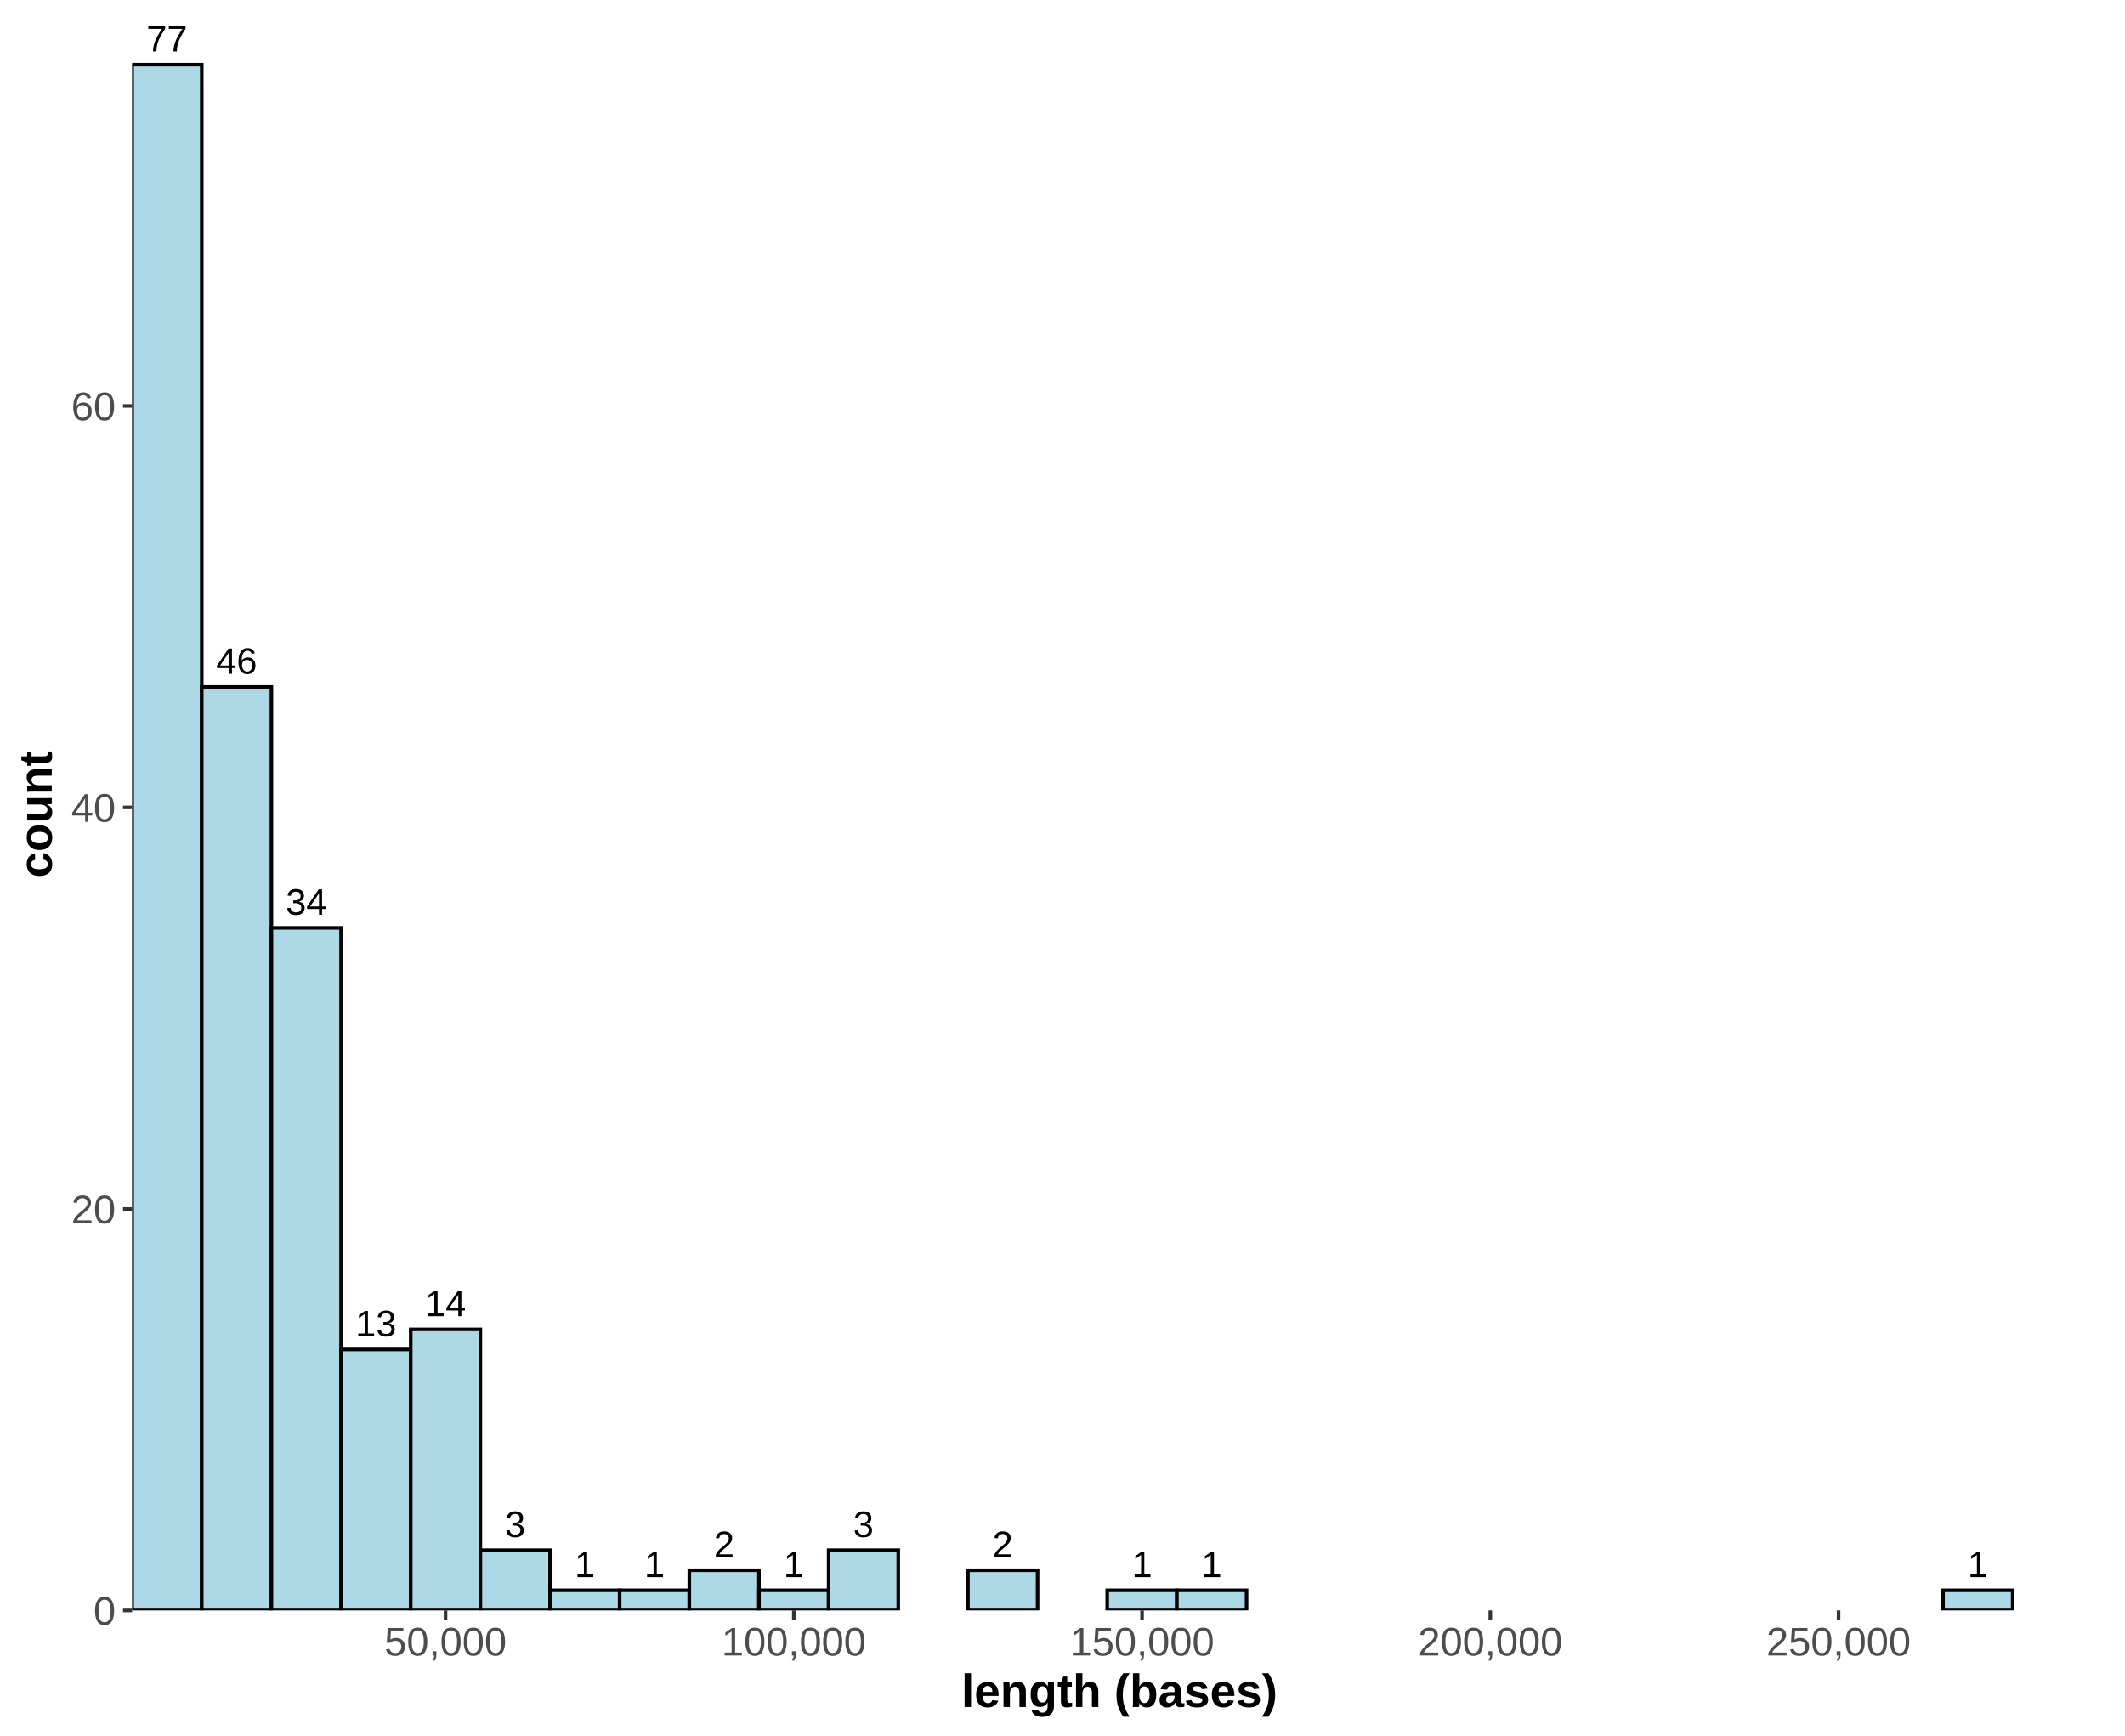
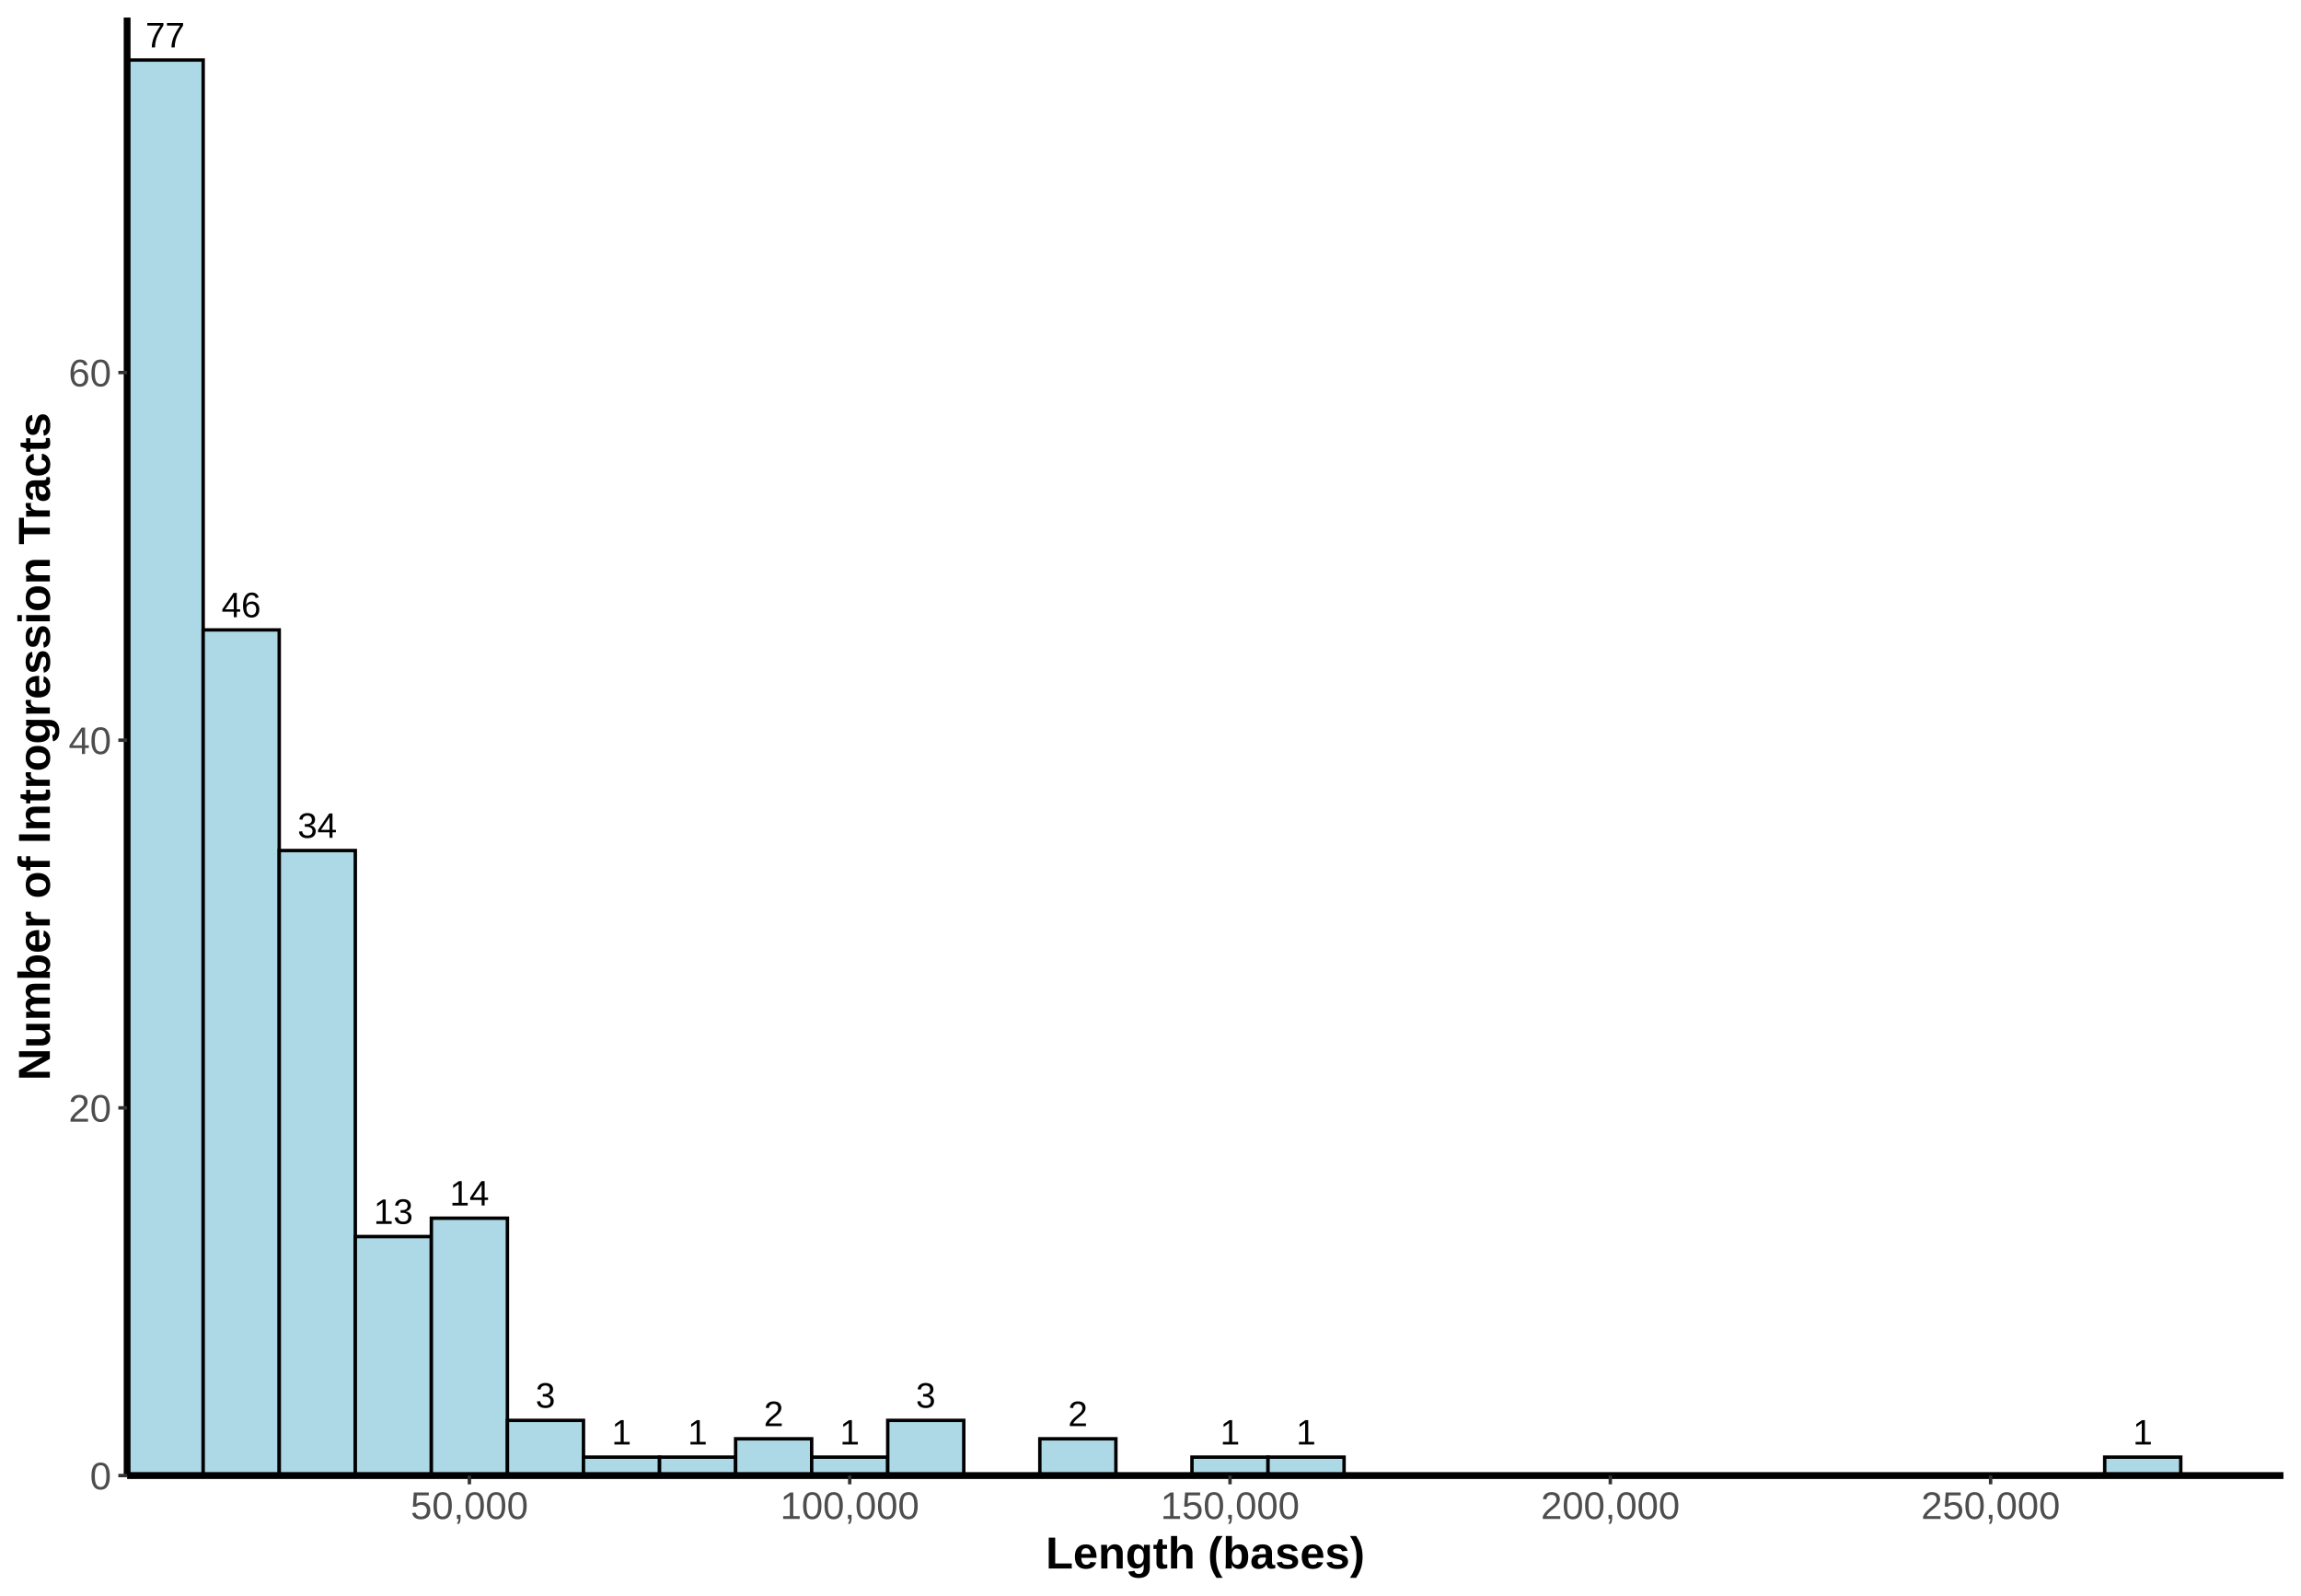
- <svg xmlns="http://www.w3.org/2000/svg" class="svglite" width="638.00pt" height="521.00pt" viewBox="0 0 638.00 521.00">
+ <svg xmlns="http://www.w3.org/2000/svg" class="svglite" width="718.00pt" height="498.00pt" viewBox="0 0 718.00 498.00">
  <defs>
    <style type="text/css">
    .svglite line, .svglite polyline, .svglite polygon, .svglite path, .svglite rect, .svglite circle {
      fill: none;
      stroke: #000000;
      stroke-linecap: round;
      stroke-linejoin: round;
      stroke-miterlimit: 10.00;
    }
    .svglite text {
      white-space: pre;
    }
  </style>
  </defs>
  <rect width="100%" height="100%" style="stroke: none; fill: #FFFFFF;" />
  <defs>
-     <clipPath id="cpMC4wMHw2MzguMDB8MC4wMHw1MjEuMDA=">
-       <rect x="0.00" y="0.00" width="638.00" height="521.00" />
+     <clipPath id="cpMC4wMHw3MTguMDB8MC4wMHw0OTguMDA=">
+       <rect x="0.00" y="0.00" width="718.00" height="498.00" />
    </clipPath>
  </defs>
-   <g clip-path="url(#cpMC4wMHw2MzguMDB8MC4wMHw1MjEuMDA=)">
-     <rect x="0" y="0.00" width="638.00" height="521.00" style="stroke-width: 1.07; stroke: #FFFFFF; fill: #FFFFFF;" />
+   <g clip-path="url(#cpMC4wMHw3MTguMDB8MC4wMHw0OTguMDA=)">
+     <rect x="0" y="-0" width="718.00" height="498.00" style="stroke-width: 1.07; stroke: #FFFFFF; fill: #FFFFFF;" />
  </g>
  <defs>
-     <clipPath id="cpMzkuNjd8NjMyLjUyfDUuNDh8NDgzLjQy">
-       <rect x="39.67" y="5.48" width="592.85" height="477.94" />
+     <clipPath id="cpMzkuNjd8NzEyLjUyfDUuNDh8NDYwLjQy">
+       <rect x="39.67" y="5.48" width="672.85" height="454.94" />
    </clipPath>
  </defs>
-   <g clip-path="url(#cpMzkuNjd8NjMyLjUyfDUuNDh8NDgzLjQy)">
-     <polyline points="39.67,423.16 632.52,423.16 " style="stroke-width: 0.53; stroke: #FFFFFF; stroke-linecap: butt;" />
-     <polyline points="39.67,302.63 632.52,302.63 " style="stroke-width: 0.53; stroke: #FFFFFF; stroke-linecap: butt;" />
-     <polyline points="39.67,182.11 632.52,182.11 " style="stroke-width: 0.53; stroke: #FFFFFF; stroke-linecap: butt;" />
-     <polyline points="39.67,61.58 632.52,61.58 " style="stroke-width: 0.53; stroke: #FFFFFF; stroke-linecap: butt;" />
-     <polyline points="81.49,483.42 81.49,5.48 " style="stroke-width: 0.53; stroke: #FFFFFF; stroke-linecap: butt;" />
-     <polyline points="186.05,483.42 186.05,5.48 " style="stroke-width: 0.53; stroke: #FFFFFF; stroke-linecap: butt;" />
-     <polyline points="290.61,483.42 290.61,5.48 " style="stroke-width: 0.53; stroke: #FFFFFF; stroke-linecap: butt;" />
-     <polyline points="395.17,483.42 395.17,5.48 " style="stroke-width: 0.53; stroke: #FFFFFF; stroke-linecap: butt;" />
-     <polyline points="499.73,483.42 499.73,5.48 " style="stroke-width: 0.53; stroke: #FFFFFF; stroke-linecap: butt;" />
-     <polyline points="604.29,483.42 604.29,5.48 " style="stroke-width: 0.53; stroke: #FFFFFF; stroke-linecap: butt;" />
-     <polyline points="39.67,483.42 632.52,483.42 " style="stroke-width: 1.07; stroke: #FFFFFF; stroke-linecap: butt;" />
-     <polyline points="39.67,362.90 632.52,362.90 " style="stroke-width: 1.07; stroke: #FFFFFF; stroke-linecap: butt;" />
-     <polyline points="39.67,242.37 632.52,242.37 " style="stroke-width: 1.07; stroke: #FFFFFF; stroke-linecap: butt;" />
-     <polyline points="39.67,121.85 632.52,121.85 " style="stroke-width: 1.07; stroke: #FFFFFF; stroke-linecap: butt;" />
-     <polyline points="133.77,483.42 133.77,5.48 " style="stroke-width: 1.07; stroke: #FFFFFF; stroke-linecap: butt;" />
-     <polyline points="238.33,483.42 238.33,5.48 " style="stroke-width: 1.07; stroke: #FFFFFF; stroke-linecap: butt;" />
-     <polyline points="342.89,483.42 342.89,5.48 " style="stroke-width: 1.07; stroke: #FFFFFF; stroke-linecap: butt;" />
-     <polyline points="447.45,483.42 447.45,5.48 " style="stroke-width: 1.07; stroke: #FFFFFF; stroke-linecap: butt;" />
-     <polyline points="552.01,483.42 552.01,5.48 " style="stroke-width: 1.07; stroke: #FFFFFF; stroke-linecap: butt;" />
-     <rect x="39.67" y="19.40" width="20.91" height="464.02" style="stroke-width: 1.07; stroke-linecap: butt; stroke-linejoin: miter; fill: #ADD8E6;" />
-     <rect x="60.58" y="206.21" width="20.91" height="277.21" style="stroke-width: 1.07; stroke-linecap: butt; stroke-linejoin: miter; fill: #ADD8E6;" />
-     <rect x="81.49" y="278.53" width="20.91" height="204.89" style="stroke-width: 1.07; stroke-linecap: butt; stroke-linejoin: miter; fill: #ADD8E6;" />
-     <rect x="102.40" y="405.08" width="20.91" height="78.34" style="stroke-width: 1.07; stroke-linecap: butt; stroke-linejoin: miter; fill: #ADD8E6;" />
-     <rect x="123.32" y="399.05" width="20.91" height="84.37" style="stroke-width: 1.07; stroke-linecap: butt; stroke-linejoin: miter; fill: #ADD8E6;" />
-     <rect x="144.23" y="465.34" width="20.91" height="18.08" style="stroke-width: 1.07; stroke-linecap: butt; stroke-linejoin: miter; fill: #ADD8E6;" />
-     <rect x="165.14" y="477.39" width="20.91" height="6.03" style="stroke-width: 1.07; stroke-linecap: butt; stroke-linejoin: miter; fill: #ADD8E6;" />
-     <rect x="186.05" y="477.39" width="20.91" height="6.03" style="stroke-width: 1.07; stroke-linecap: butt; stroke-linejoin: miter; fill: #ADD8E6;" />
-     <rect x="206.96" y="471.37" width="20.91" height="12.05" style="stroke-width: 1.07; stroke-linecap: butt; stroke-linejoin: miter; fill: #ADD8E6;" />
-     <rect x="227.88" y="477.39" width="20.91" height="6.03" style="stroke-width: 1.07; stroke-linecap: butt; stroke-linejoin: miter; fill: #ADD8E6;" />
-     <rect x="248.79" y="465.34" width="20.91" height="18.08" style="stroke-width: 1.07; stroke-linecap: butt; stroke-linejoin: miter; fill: #ADD8E6;" />
-     <rect x="269.70" y="483.42" width="20.91" height="0.00" style="stroke-width: 1.07; stroke-linecap: butt; stroke-linejoin: miter; fill: #ADD8E6;" />
-     <rect x="290.61" y="471.37" width="20.91" height="12.05" style="stroke-width: 1.07; stroke-linecap: butt; stroke-linejoin: miter; fill: #ADD8E6;" />
-     <rect x="311.52" y="483.42" width="20.91" height="0.00" style="stroke-width: 1.07; stroke-linecap: butt; stroke-linejoin: miter; fill: #ADD8E6;" />
-     <rect x="332.43" y="477.39" width="20.91" height="6.03" style="stroke-width: 1.07; stroke-linecap: butt; stroke-linejoin: miter; fill: #ADD8E6;" />
-     <rect x="353.35" y="477.39" width="20.91" height="6.03" style="stroke-width: 1.07; stroke-linecap: butt; stroke-linejoin: miter; fill: #ADD8E6;" />
-     <rect x="374.26" y="483.42" width="20.91" height="0.00" style="stroke-width: 1.07; stroke-linecap: butt; stroke-linejoin: miter; fill: #ADD8E6;" />
-     <rect x="395.17" y="483.42" width="20.91" height="0.00" style="stroke-width: 1.07; stroke-linecap: butt; stroke-linejoin: miter; fill: #ADD8E6;" />
-     <rect x="416.08" y="483.42" width="20.91" height="0.00" style="stroke-width: 1.07; stroke-linecap: butt; stroke-linejoin: miter; fill: #ADD8E6;" />
-     <rect x="436.99" y="483.42" width="20.91" height="0.00" style="stroke-width: 1.07; stroke-linecap: butt; stroke-linejoin: miter; fill: #ADD8E6;" />
-     <rect x="457.91" y="483.42" width="20.91" height="0.00" style="stroke-width: 1.07; stroke-linecap: butt; stroke-linejoin: miter; fill: #ADD8E6;" />
-     <rect x="478.82" y="483.42" width="20.91" height="0.00" style="stroke-width: 1.07; stroke-linecap: butt; stroke-linejoin: miter; fill: #ADD8E6;" />
-     <rect x="499.73" y="483.42" width="20.91" height="0.00" style="stroke-width: 1.07; stroke-linecap: butt; stroke-linejoin: miter; fill: #ADD8E6;" />
-     <rect x="520.64" y="483.42" width="20.91" height="0.00" style="stroke-width: 1.07; stroke-linecap: butt; stroke-linejoin: miter; fill: #ADD8E6;" />
-     <rect x="541.55" y="483.42" width="20.91" height="0.00" style="stroke-width: 1.07; stroke-linecap: butt; stroke-linejoin: miter; fill: #ADD8E6;" />
-     <rect x="562.47" y="483.42" width="20.91" height="0.00" style="stroke-width: 1.07; stroke-linecap: butt; stroke-linejoin: miter; fill: #ADD8E6;" />
-     <rect x="583.38" y="477.39" width="20.91" height="6.03" style="stroke-width: 1.07; stroke-linecap: butt; stroke-linejoin: miter; fill: #ADD8E6;" />
-     <text x="50.12" y="15.44" text-anchor="middle" style="font-size: 11.04px; font-family: &quot;Arial&quot;;" textLength="12.27px" lengthAdjust="spacingAndGlyphs">77</text>
-     <text x="71.04" y="202.26" text-anchor="middle" style="font-size: 11.04px; font-family: &quot;Arial&quot;;" textLength="12.27px" lengthAdjust="spacingAndGlyphs">46</text>
-     <text x="91.95" y="274.57" text-anchor="middle" style="font-size: 11.04px; font-family: &quot;Arial&quot;;" textLength="12.27px" lengthAdjust="spacingAndGlyphs">34</text>
-     <text x="112.86" y="401.12" text-anchor="middle" style="font-size: 11.04px; font-family: &quot;Arial&quot;;" textLength="12.27px" lengthAdjust="spacingAndGlyphs">13</text>
-     <text x="133.77" y="395.10" text-anchor="middle" style="font-size: 11.04px; font-family: &quot;Arial&quot;;" textLength="12.27px" lengthAdjust="spacingAndGlyphs">14</text>
-     <text x="154.68" y="461.38" text-anchor="middle" style="font-size: 11.04px; font-family: &quot;Arial&quot;;" textLength="6.13px" lengthAdjust="spacingAndGlyphs">3</text>
-     <text x="175.60" y="473.44" text-anchor="middle" style="font-size: 11.04px; font-family: &quot;Arial&quot;;" textLength="6.13px" lengthAdjust="spacingAndGlyphs">1</text>
-     <text x="196.51" y="473.44" text-anchor="middle" style="font-size: 11.04px; font-family: &quot;Arial&quot;;" textLength="6.13px" lengthAdjust="spacingAndGlyphs">1</text>
-     <text x="217.42" y="467.41" text-anchor="middle" style="font-size: 11.04px; font-family: &quot;Arial&quot;;" textLength="6.13px" lengthAdjust="spacingAndGlyphs">2</text>
-     <text x="238.33" y="473.44" text-anchor="middle" style="font-size: 11.04px; font-family: &quot;Arial&quot;;" textLength="6.13px" lengthAdjust="spacingAndGlyphs">1</text>
-     <text x="259.24" y="461.38" text-anchor="middle" style="font-size: 11.04px; font-family: &quot;Arial&quot;;" textLength="6.13px" lengthAdjust="spacingAndGlyphs">3</text>
-     <text x="301.07" y="467.41" text-anchor="middle" style="font-size: 11.04px; font-family: &quot;Arial&quot;;" textLength="6.13px" lengthAdjust="spacingAndGlyphs">2</text>
-     <text x="342.89" y="473.44" text-anchor="middle" style="font-size: 11.04px; font-family: &quot;Arial&quot;;" textLength="6.13px" lengthAdjust="spacingAndGlyphs">1</text>
-     <text x="363.80" y="473.44" text-anchor="middle" style="font-size: 11.04px; font-family: &quot;Arial&quot;;" textLength="6.13px" lengthAdjust="spacingAndGlyphs">1</text>
-     <text x="593.83" y="473.44" text-anchor="middle" style="font-size: 11.04px; font-family: &quot;Arial&quot;;" textLength="6.13px" lengthAdjust="spacingAndGlyphs">1</text>
+   <g clip-path="url(#cpMzkuNjd8NzEyLjUyfDUuNDh8NDYwLjQy)">
+     <polyline points="39.67,403.06 712.52,403.06 " style="stroke-width: 0.53; stroke: #FFFFFF; stroke-linecap: butt;" />
+     <polyline points="39.67,288.33 712.52,288.33 " style="stroke-width: 0.53; stroke: #FFFFFF; stroke-linecap: butt;" />
+     <polyline points="39.67,173.61 712.52,173.61 " style="stroke-width: 0.53; stroke: #FFFFFF; stroke-linecap: butt;" />
+     <polyline points="39.67,58.88 712.52,58.88 " style="stroke-width: 0.53; stroke: #FFFFFF; stroke-linecap: butt;" />
+     <polyline points="87.14,460.42 87.14,5.48 " style="stroke-width: 0.53; stroke: #FFFFFF; stroke-linecap: butt;" />
+     <polyline points="205.80,460.42 205.80,5.48 " style="stroke-width: 0.53; stroke: #FFFFFF; stroke-linecap: butt;" />
+     <polyline points="324.47,460.42 324.47,5.48 " style="stroke-width: 0.53; stroke: #FFFFFF; stroke-linecap: butt;" />
+     <polyline points="443.14,460.42 443.14,5.48 " style="stroke-width: 0.53; stroke: #FFFFFF; stroke-linecap: butt;" />
+     <polyline points="561.81,460.42 561.81,5.48 " style="stroke-width: 0.53; stroke: #FFFFFF; stroke-linecap: butt;" />
+     <polyline points="680.48,460.42 680.48,5.48 " style="stroke-width: 0.53; stroke: #FFFFFF; stroke-linecap: butt;" />
+     <polyline points="39.67,460.42 712.52,460.42 " style="stroke-width: 1.07; stroke: #FFFFFF; stroke-linecap: butt;" />
+     <polyline points="39.67,345.70 712.52,345.70 " style="stroke-width: 1.07; stroke: #FFFFFF; stroke-linecap: butt;" />
+     <polyline points="39.67,230.97 712.52,230.97 " style="stroke-width: 1.07; stroke: #FFFFFF; stroke-linecap: butt;" />
+     <polyline points="39.67,116.25 712.52,116.25 " style="stroke-width: 1.07; stroke: #FFFFFF; stroke-linecap: butt;" />
+     <polyline points="146.47,460.42 146.47,5.48 " style="stroke-width: 1.07; stroke: #FFFFFF; stroke-linecap: butt;" />
+     <polyline points="265.14,460.42 265.14,5.48 " style="stroke-width: 1.07; stroke: #FFFFFF; stroke-linecap: butt;" />
+     <polyline points="383.81,460.42 383.81,5.48 " style="stroke-width: 1.07; stroke: #FFFFFF; stroke-linecap: butt;" />
+     <polyline points="502.48,460.42 502.48,5.48 " style="stroke-width: 1.07; stroke: #FFFFFF; stroke-linecap: butt;" />
+     <polyline points="621.15,460.42 621.15,5.48 " style="stroke-width: 1.07; stroke: #FFFFFF; stroke-linecap: butt;" />
+     <rect x="39.67" y="18.73" width="23.73" height="441.69" style="stroke-width: 1.07; stroke-linecap: butt; stroke-linejoin: miter; fill: #ADD8E6;" />
+     <rect x="63.40" y="196.55" width="23.73" height="263.87" style="stroke-width: 1.07; stroke-linecap: butt; stroke-linejoin: miter; fill: #ADD8E6;" />
+     <rect x="87.14" y="265.39" width="23.73" height="195.03" style="stroke-width: 1.07; stroke-linecap: butt; stroke-linejoin: miter; fill: #ADD8E6;" />
+     <rect x="110.87" y="385.85" width="23.73" height="74.57" style="stroke-width: 1.07; stroke-linecap: butt; stroke-linejoin: miter; fill: #ADD8E6;" />
+     <rect x="134.60" y="380.11" width="23.73" height="80.31" style="stroke-width: 1.07; stroke-linecap: butt; stroke-linejoin: miter; fill: #ADD8E6;" />
+     <rect x="158.34" y="443.21" width="23.73" height="17.21" style="stroke-width: 1.07; stroke-linecap: butt; stroke-linejoin: miter; fill: #ADD8E6;" />
+     <rect x="182.07" y="454.68" width="23.73" height="5.74" style="stroke-width: 1.07; stroke-linecap: butt; stroke-linejoin: miter; fill: #ADD8E6;" />
+     <rect x="205.80" y="454.68" width="23.73" height="5.74" style="stroke-width: 1.07; stroke-linecap: butt; stroke-linejoin: miter; fill: #ADD8E6;" />
+     <rect x="229.54" y="448.95" width="23.73" height="11.47" style="stroke-width: 1.07; stroke-linecap: butt; stroke-linejoin: miter; fill: #ADD8E6;" />
+     <rect x="253.27" y="454.68" width="23.73" height="5.74" style="stroke-width: 1.07; stroke-linecap: butt; stroke-linejoin: miter; fill: #ADD8E6;" />
+     <rect x="277.01" y="443.21" width="23.73" height="17.21" style="stroke-width: 1.07; stroke-linecap: butt; stroke-linejoin: miter; fill: #ADD8E6;" />
+     <rect x="300.74" y="460.42" width="23.73" height="0.00" style="stroke-width: 1.07; stroke-linecap: butt; stroke-linejoin: miter; fill: #ADD8E6;" />
+     <rect x="324.47" y="448.95" width="23.73" height="11.47" style="stroke-width: 1.07; stroke-linecap: butt; stroke-linejoin: miter; fill: #ADD8E6;" />
+     <rect x="348.21" y="460.42" width="23.73" height="0.00" style="stroke-width: 1.07; stroke-linecap: butt; stroke-linejoin: miter; fill: #ADD8E6;" />
+     <rect x="371.94" y="454.68" width="23.73" height="5.74" style="stroke-width: 1.07; stroke-linecap: butt; stroke-linejoin: miter; fill: #ADD8E6;" />
+     <rect x="395.67" y="454.68" width="23.73" height="5.74" style="stroke-width: 1.07; stroke-linecap: butt; stroke-linejoin: miter; fill: #ADD8E6;" />
+     <rect x="419.41" y="460.42" width="23.73" height="0.00" style="stroke-width: 1.07; stroke-linecap: butt; stroke-linejoin: miter; fill: #ADD8E6;" />
+     <rect x="443.14" y="460.42" width="23.73" height="0.00" style="stroke-width: 1.07; stroke-linecap: butt; stroke-linejoin: miter; fill: #ADD8E6;" />
+     <rect x="466.88" y="460.42" width="23.73" height="0.00" style="stroke-width: 1.07; stroke-linecap: butt; stroke-linejoin: miter; fill: #ADD8E6;" />
+     <rect x="490.61" y="460.42" width="23.73" height="0.00" style="stroke-width: 1.07; stroke-linecap: butt; stroke-linejoin: miter; fill: #ADD8E6;" />
+     <rect x="514.34" y="460.42" width="23.73" height="0.00" style="stroke-width: 1.07; stroke-linecap: butt; stroke-linejoin: miter; fill: #ADD8E6;" />
+     <rect x="538.08" y="460.42" width="23.73" height="0.00" style="stroke-width: 1.07; stroke-linecap: butt; stroke-linejoin: miter; fill: #ADD8E6;" />
+     <rect x="561.81" y="460.42" width="23.73" height="0.00" style="stroke-width: 1.07; stroke-linecap: butt; stroke-linejoin: miter; fill: #ADD8E6;" />
+     <rect x="585.54" y="460.42" width="23.73" height="0.00" style="stroke-width: 1.07; stroke-linecap: butt; stroke-linejoin: miter; fill: #ADD8E6;" />
+     <rect x="609.28" y="460.42" width="23.73" height="0.00" style="stroke-width: 1.07; stroke-linecap: butt; stroke-linejoin: miter; fill: #ADD8E6;" />
+     <rect x="633.01" y="460.42" width="23.73" height="0.00" style="stroke-width: 1.07; stroke-linecap: butt; stroke-linejoin: miter; fill: #ADD8E6;" />
+     <rect x="656.75" y="454.68" width="23.73" height="5.74" style="stroke-width: 1.07; stroke-linecap: butt; stroke-linejoin: miter; fill: #ADD8E6;" />
+     <text x="51.54" y="14.77" text-anchor="middle" style="font-size: 11.04px; font-family: &quot;Arial&quot;;" textLength="12.27px" lengthAdjust="spacingAndGlyphs">77</text>
+     <text x="75.27" y="192.60" text-anchor="middle" style="font-size: 11.04px; font-family: &quot;Arial&quot;;" textLength="12.27px" lengthAdjust="spacingAndGlyphs">46</text>
+     <text x="99.00" y="261.43" text-anchor="middle" style="font-size: 11.04px; font-family: &quot;Arial&quot;;" textLength="12.27px" lengthAdjust="spacingAndGlyphs">34</text>
+     <text x="122.74" y="381.89" text-anchor="middle" style="font-size: 11.04px; font-family: &quot;Arial&quot;;" textLength="12.27px" lengthAdjust="spacingAndGlyphs">13</text>
+     <text x="146.47" y="376.16" text-anchor="middle" style="font-size: 11.04px; font-family: &quot;Arial&quot;;" textLength="12.27px" lengthAdjust="spacingAndGlyphs">14</text>
+     <text x="170.20" y="439.25" text-anchor="middle" style="font-size: 11.04px; font-family: &quot;Arial&quot;;" textLength="6.13px" lengthAdjust="spacingAndGlyphs">3</text>
+     <text x="193.94" y="450.73" text-anchor="middle" style="font-size: 11.04px; font-family: &quot;Arial&quot;;" textLength="6.13px" lengthAdjust="spacingAndGlyphs">1</text>
+     <text x="217.67" y="450.73" text-anchor="middle" style="font-size: 11.04px; font-family: &quot;Arial&quot;;" textLength="6.13px" lengthAdjust="spacingAndGlyphs">1</text>
+     <text x="241.41" y="444.99" text-anchor="middle" style="font-size: 11.04px; font-family: &quot;Arial&quot;;" textLength="6.13px" lengthAdjust="spacingAndGlyphs">2</text>
+     <text x="265.14" y="450.73" text-anchor="middle" style="font-size: 11.04px; font-family: &quot;Arial&quot;;" textLength="6.13px" lengthAdjust="spacingAndGlyphs">1</text>
+     <text x="288.87" y="439.25" text-anchor="middle" style="font-size: 11.04px; font-family: &quot;Arial&quot;;" textLength="6.13px" lengthAdjust="spacingAndGlyphs">3</text>
+     <text x="336.34" y="444.99" text-anchor="middle" style="font-size: 11.04px; font-family: &quot;Arial&quot;;" textLength="6.13px" lengthAdjust="spacingAndGlyphs">2</text>
+     <text x="383.81" y="450.73" text-anchor="middle" style="font-size: 11.04px; font-family: &quot;Arial&quot;;" textLength="6.13px" lengthAdjust="spacingAndGlyphs">1</text>
+     <text x="407.54" y="450.73" text-anchor="middle" style="font-size: 11.04px; font-family: &quot;Arial&quot;;" textLength="6.13px" lengthAdjust="spacingAndGlyphs">1</text>
+     <text x="668.61" y="450.73" text-anchor="middle" style="font-size: 11.04px; font-family: &quot;Arial&quot;;" textLength="6.13px" lengthAdjust="spacingAndGlyphs">1</text>
  </g>
-   <g clip-path="url(#cpMC4wMHw2MzguMDB8MC4wMHw1MjEuMDA=)">
-     <text x="34.74" y="487.73" text-anchor="end" style="font-size: 12.00px;fill: #4D4D4D; font-family: &quot;Arial&quot;;" textLength="6.67px" lengthAdjust="spacingAndGlyphs">0</text>
-     <text x="34.74" y="367.20" text-anchor="end" style="font-size: 12.00px;fill: #4D4D4D; font-family: &quot;Arial&quot;;" textLength="13.35px" lengthAdjust="spacingAndGlyphs">20</text>
-     <text x="34.74" y="246.68" text-anchor="end" style="font-size: 12.00px;fill: #4D4D4D; font-family: &quot;Arial&quot;;" textLength="13.35px" lengthAdjust="spacingAndGlyphs">40</text>
-     <text x="34.74" y="126.15" text-anchor="end" style="font-size: 12.00px;fill: #4D4D4D; font-family: &quot;Arial&quot;;" textLength="13.35px" lengthAdjust="spacingAndGlyphs">60</text>
-     <polyline points="36.93,483.42 39.67,483.42 " style="stroke-width: 1.07; stroke: #333333; stroke-linecap: butt;" />
-     <polyline points="36.93,362.90 39.67,362.90 " style="stroke-width: 1.07; stroke: #333333; stroke-linecap: butt;" />
-     <polyline points="36.93,242.37 39.67,242.37 " style="stroke-width: 1.07; stroke: #333333; stroke-linecap: butt;" />
-     <polyline points="36.93,121.85 39.67,121.85 " style="stroke-width: 1.07; stroke: #333333; stroke-linecap: butt;" />
-     <polyline points="133.77,486.16 133.77,483.42 " style="stroke-width: 1.07; stroke: #333333; stroke-linecap: butt;" />
-     <polyline points="238.33,486.16 238.33,483.42 " style="stroke-width: 1.07; stroke: #333333; stroke-linecap: butt;" />
-     <polyline points="342.89,486.16 342.89,483.42 " style="stroke-width: 1.07; stroke: #333333; stroke-linecap: butt;" />
-     <polyline points="447.45,486.16 447.45,483.42 " style="stroke-width: 1.07; stroke: #333333; stroke-linecap: butt;" />
-     <polyline points="552.01,486.16 552.01,483.42 " style="stroke-width: 1.07; stroke: #333333; stroke-linecap: butt;" />
-     <text x="133.77" y="496.96" text-anchor="middle" style="font-size: 12.00px;fill: #4D4D4D; font-family: &quot;Arial&quot;;" textLength="36.71px" lengthAdjust="spacingAndGlyphs">50,000</text>
-     <text x="238.33" y="496.96" text-anchor="middle" style="font-size: 12.00px;fill: #4D4D4D; font-family: &quot;Arial&quot;;" textLength="43.38px" lengthAdjust="spacingAndGlyphs">100,000</text>
-     <text x="342.89" y="496.96" text-anchor="middle" style="font-size: 12.00px;fill: #4D4D4D; font-family: &quot;Arial&quot;;" textLength="43.38px" lengthAdjust="spacingAndGlyphs">150,000</text>
-     <text x="447.45" y="496.96" text-anchor="middle" style="font-size: 12.00px;fill: #4D4D4D; font-family: &quot;Arial&quot;;" textLength="43.38px" lengthAdjust="spacingAndGlyphs">200,000</text>
-     <text x="552.01" y="496.96" text-anchor="middle" style="font-size: 12.00px;fill: #4D4D4D; font-family: &quot;Arial&quot;;" textLength="43.38px" lengthAdjust="spacingAndGlyphs">250,000</text>
-     <text x="336.09" y="512.42" text-anchor="middle" style="font-size: 14.00px; font-weight: bold; font-family: &quot;Arial&quot;;" textLength="94.85px" lengthAdjust="spacingAndGlyphs">length (bases)</text>
-     <text transform="translate(15.55,244.45) rotate(-90)" text-anchor="middle" style="font-size: 14.00px; font-weight: bold; font-family: &quot;Arial&quot;;" textLength="38.08px" lengthAdjust="spacingAndGlyphs">count</text>
+   <g clip-path="url(#cpMC4wMHw3MTguMDB8MC4wMHw0OTguMDA=)">
+     <polyline points="39.67,460.42 39.67,5.48 " style="stroke-width: 2.13; stroke-linecap: butt;" />
+     <text x="34.74" y="464.73" text-anchor="end" style="font-size: 12.00px;fill: #4D4D4D; font-family: &quot;Arial&quot;;" textLength="6.67px" lengthAdjust="spacingAndGlyphs">0</text>
+     <text x="34.74" y="350.00" text-anchor="end" style="font-size: 12.00px;fill: #4D4D4D; font-family: &quot;Arial&quot;;" textLength="13.35px" lengthAdjust="spacingAndGlyphs">20</text>
+     <text x="34.74" y="235.28" text-anchor="end" style="font-size: 12.00px;fill: #4D4D4D; font-family: &quot;Arial&quot;;" textLength="13.35px" lengthAdjust="spacingAndGlyphs">40</text>
+     <text x="34.74" y="120.55" text-anchor="end" style="font-size: 12.00px;fill: #4D4D4D; font-family: &quot;Arial&quot;;" textLength="13.35px" lengthAdjust="spacingAndGlyphs">60</text>
+     <polyline points="36.93,460.42 39.67,460.42 " style="stroke-width: 1.07; stroke: #333333; stroke-linecap: butt;" />
+     <polyline points="36.93,345.70 39.67,345.70 " style="stroke-width: 1.07; stroke: #333333; stroke-linecap: butt;" />
+     <polyline points="36.93,230.97 39.67,230.97 " style="stroke-width: 1.07; stroke: #333333; stroke-linecap: butt;" />
+     <polyline points="36.93,116.25 39.67,116.25 " style="stroke-width: 1.07; stroke: #333333; stroke-linecap: butt;" />
+     <polyline points="39.67,460.42 712.52,460.42 " style="stroke-width: 2.13; stroke-linecap: butt;" />
+     <polyline points="146.47,463.16 146.47,460.42 " style="stroke-width: 1.07; stroke: #333333; stroke-linecap: butt;" />
+     <polyline points="265.14,463.16 265.14,460.42 " style="stroke-width: 1.07; stroke: #333333; stroke-linecap: butt;" />
+     <polyline points="383.81,463.16 383.81,460.42 " style="stroke-width: 1.07; stroke: #333333; stroke-linecap: butt;" />
+     <polyline points="502.48,463.16 502.48,460.42 " style="stroke-width: 1.07; stroke: #333333; stroke-linecap: butt;" />
+     <polyline points="621.15,463.16 621.15,460.42 " style="stroke-width: 1.07; stroke: #333333; stroke-linecap: butt;" />
+     <text x="146.47" y="473.96" text-anchor="middle" style="font-size: 12.00px;fill: #4D4D4D; font-family: &quot;Arial&quot;;" textLength="36.71px" lengthAdjust="spacingAndGlyphs">50,000</text>
+     <text x="265.14" y="473.96" text-anchor="middle" style="font-size: 12.00px;fill: #4D4D4D; font-family: &quot;Arial&quot;;" textLength="43.38px" lengthAdjust="spacingAndGlyphs">100,000</text>
+     <text x="383.81" y="473.96" text-anchor="middle" style="font-size: 12.00px;fill: #4D4D4D; font-family: &quot;Arial&quot;;" textLength="43.38px" lengthAdjust="spacingAndGlyphs">150,000</text>
+     <text x="502.48" y="473.96" text-anchor="middle" style="font-size: 12.00px;fill: #4D4D4D; font-family: &quot;Arial&quot;;" textLength="43.38px" lengthAdjust="spacingAndGlyphs">200,000</text>
+     <text x="621.15" y="473.96" text-anchor="middle" style="font-size: 12.00px;fill: #4D4D4D; font-family: &quot;Arial&quot;;" textLength="43.38px" lengthAdjust="spacingAndGlyphs">250,000</text>
+     <text x="376.09" y="489.42" text-anchor="middle" style="font-size: 14.00px; font-weight: bold; font-family: &quot;Arial&quot;;" textLength="99.51px" lengthAdjust="spacingAndGlyphs">Length (bases)</text>
+     <text transform="translate(15.55,232.95) rotate(-90)" text-anchor="middle" style="font-size: 14.00px; font-weight: bold; font-family: &quot;Arial&quot;;" textLength="209.17px" lengthAdjust="spacingAndGlyphs">Number of Introgression Tracts</text>
  </g>
</svg>
